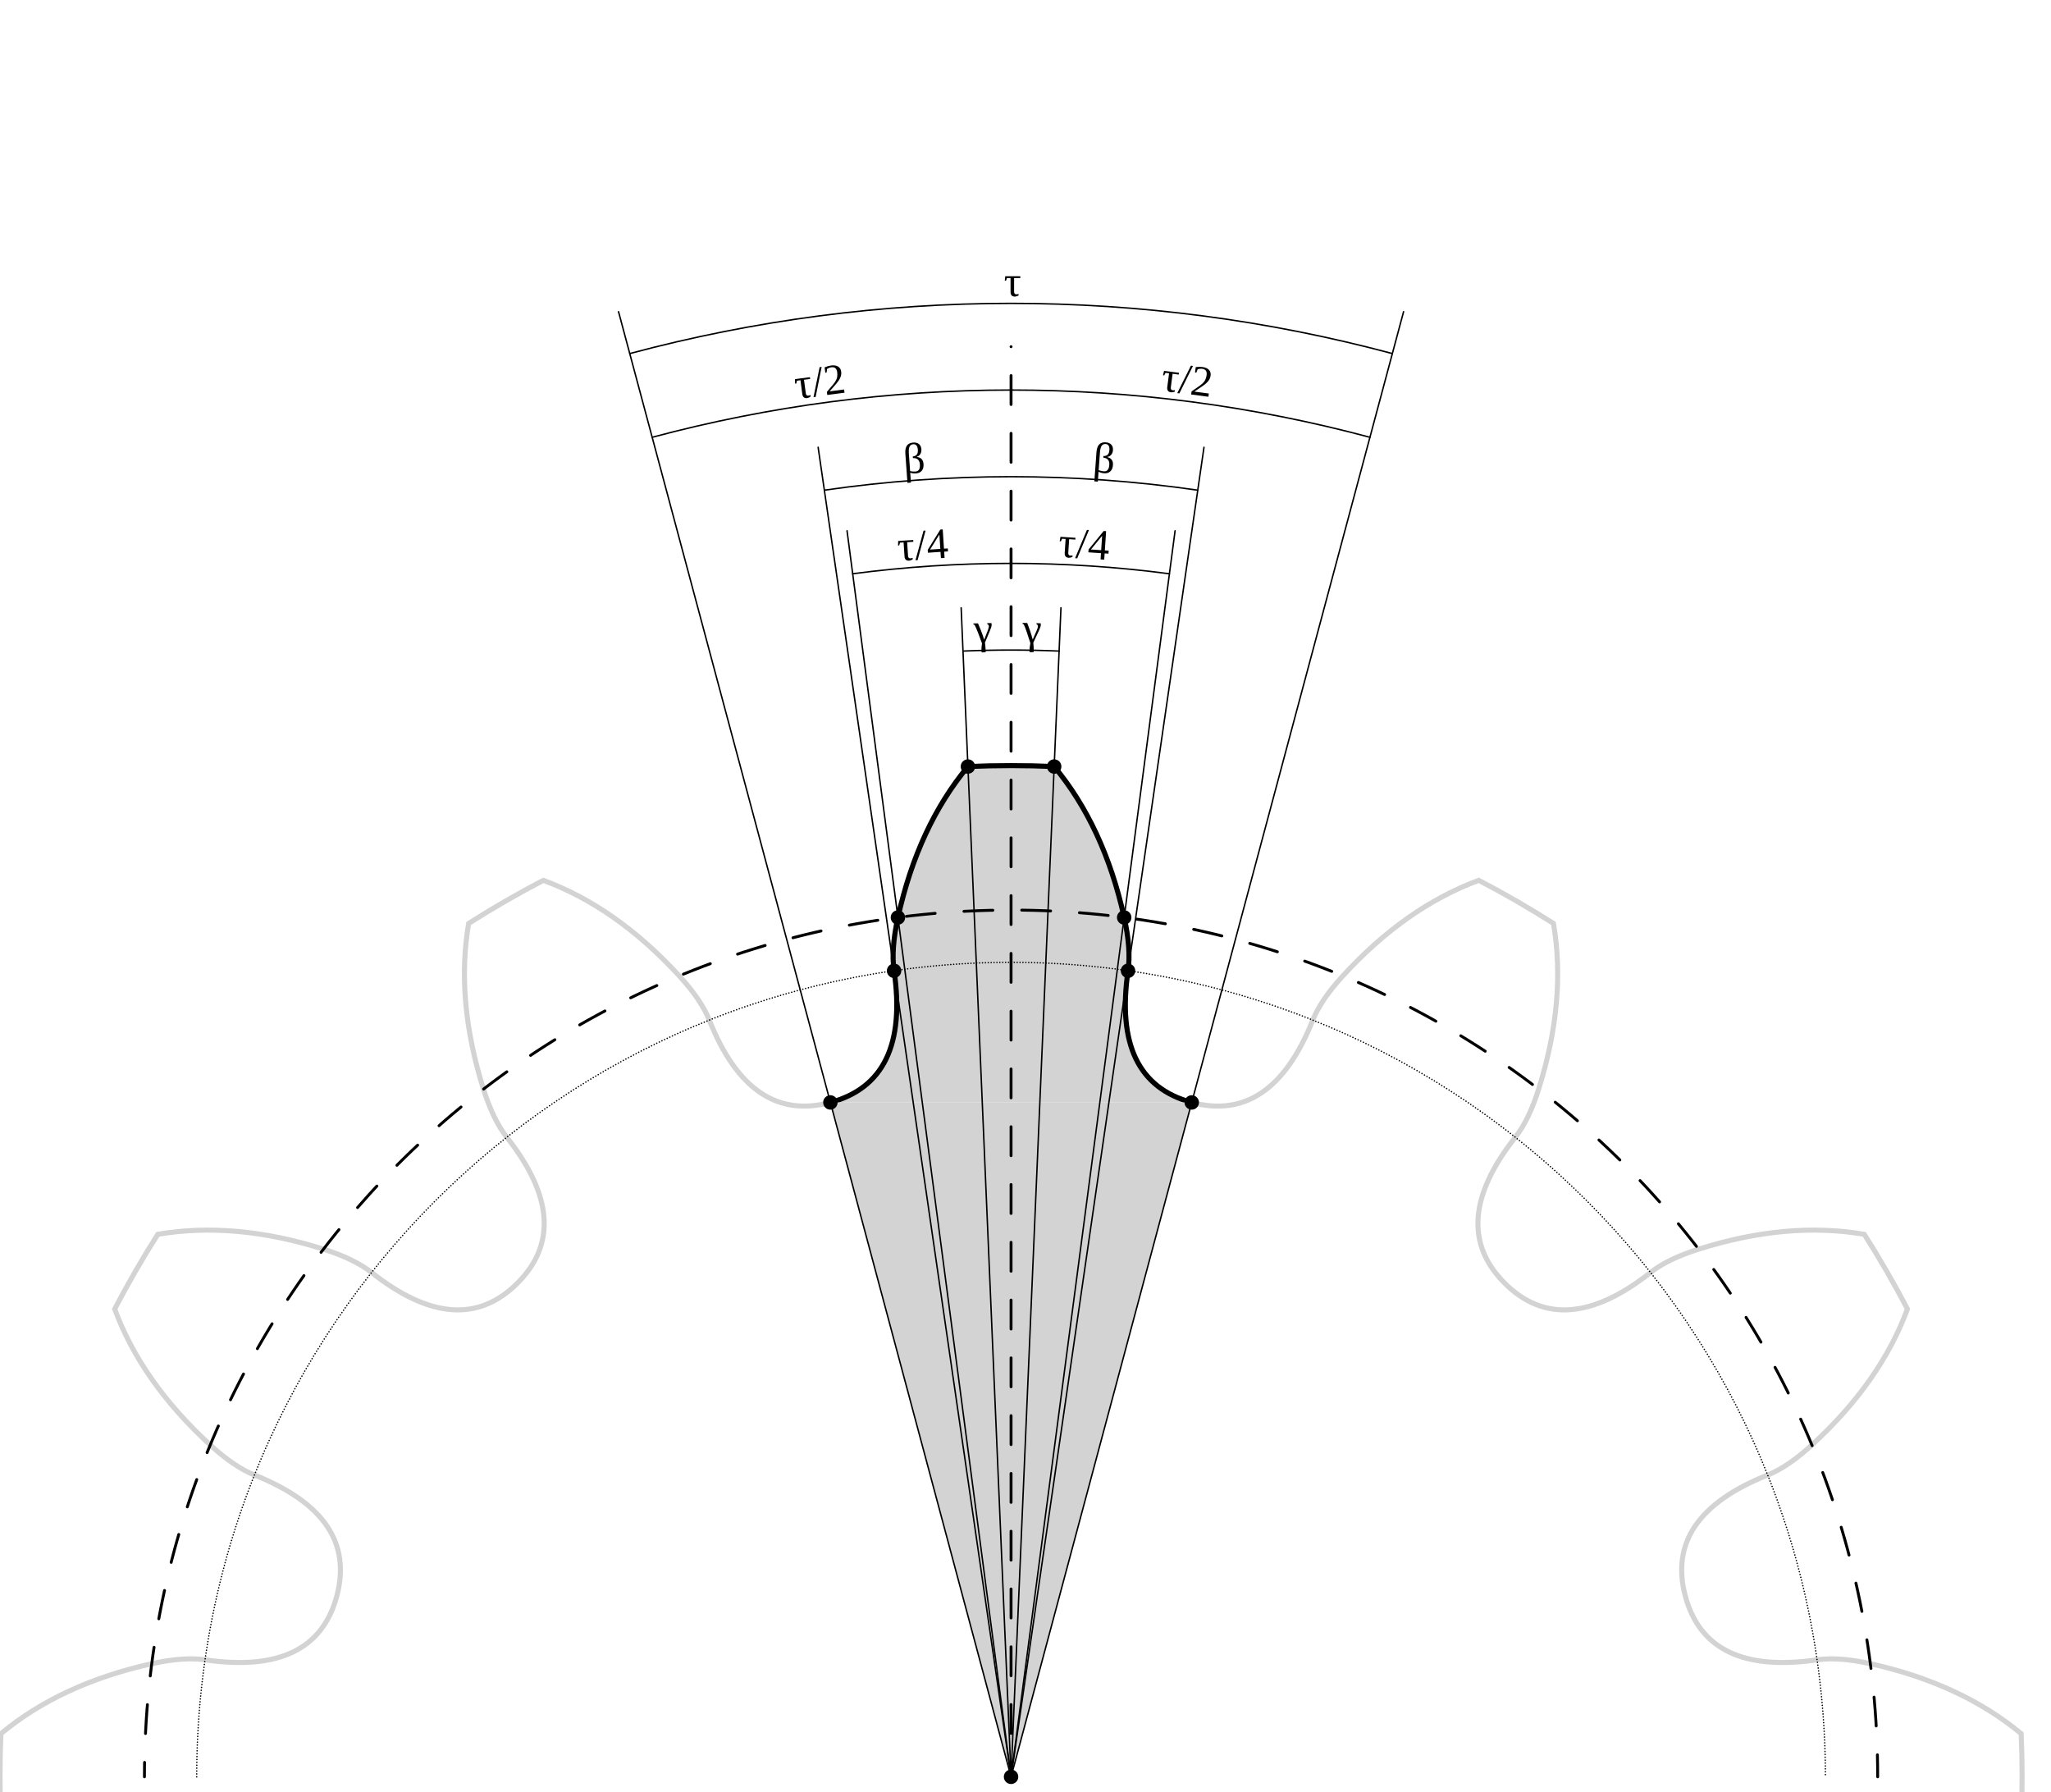
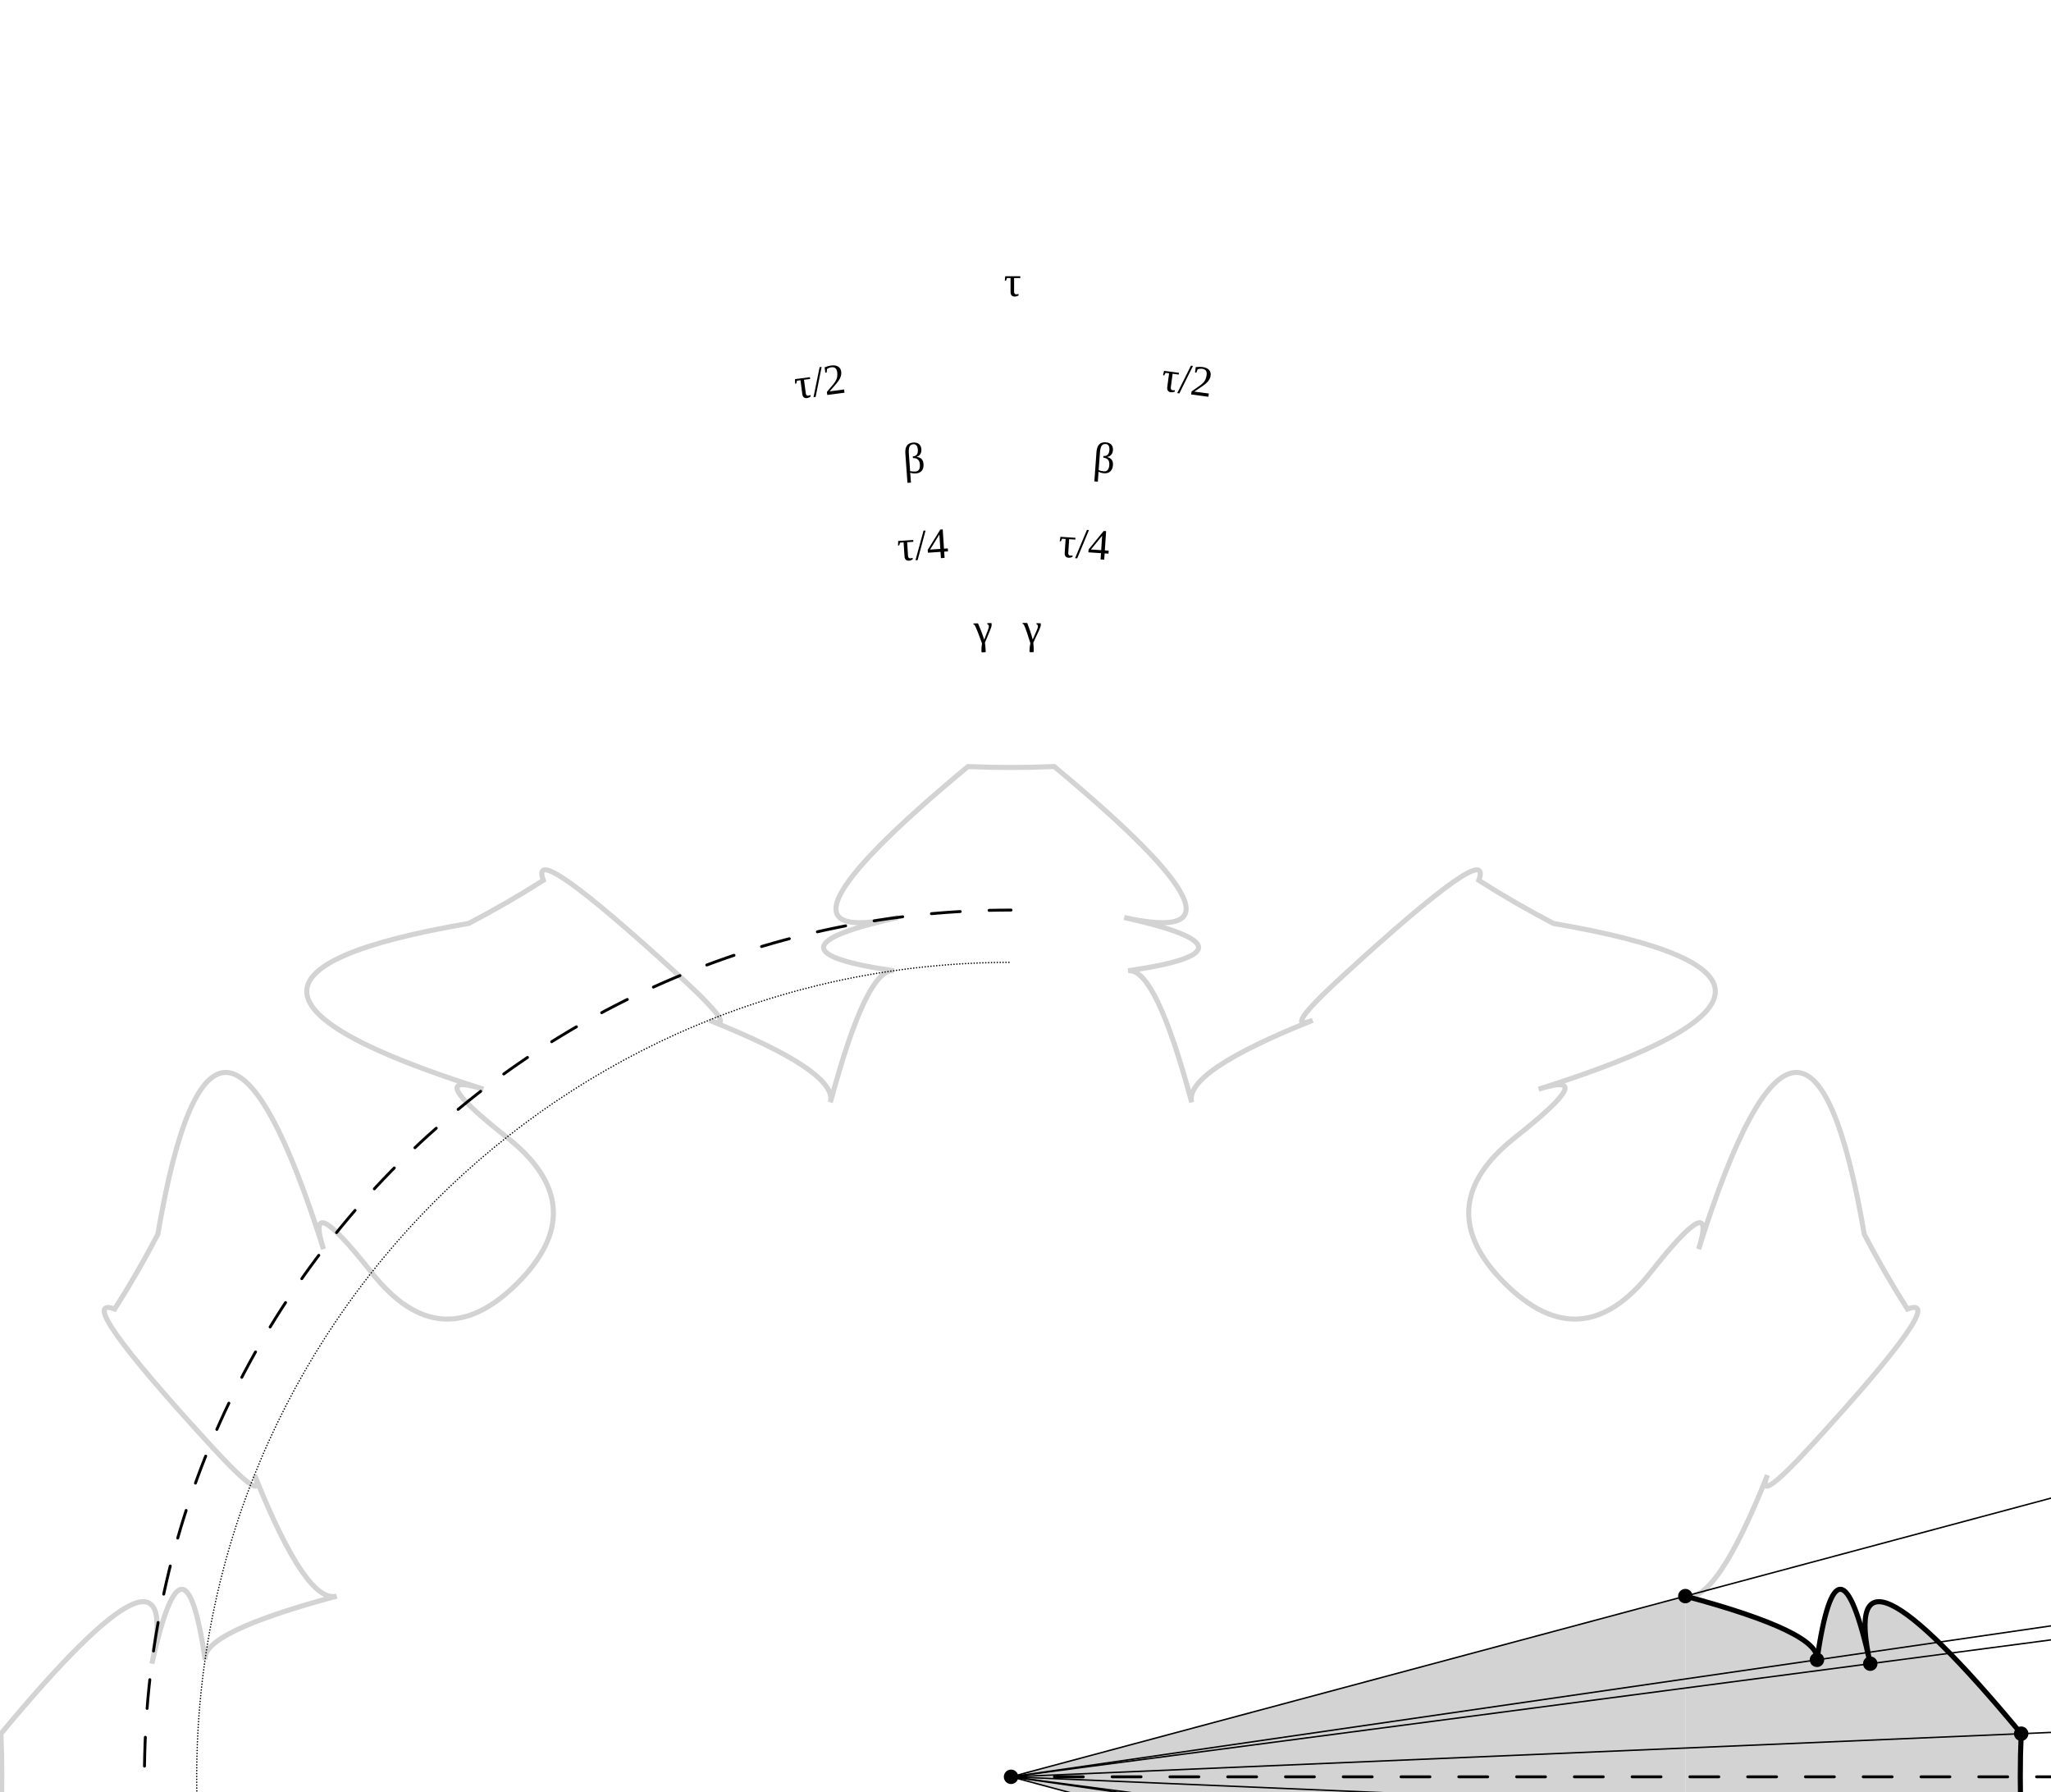
<svg xmlns="http://www.w3.org/2000/svg" width="142mm" height="124mm" viewBox="-70 -123 142 124" version="1.1">
  <style />
  <g transform="scale(1, -1)" fill="lightgrey">
-     <path d="M -12.509 46.683 Q -6.883 47.424 -8.098 55.797 Q -8.316 57.301 -7.832 59.487 Q -6.436 65.783 -2.986 69.936 A 70.000 70.000 0 0 0 2.986 69.936 Q 6.436 65.783 7.832 59.487 Q 8.316 57.301 8.098 55.797 Q 6.990 48.162 12.509 46.683 Q 18.028 45.204 20.886 52.371 Q 21.449 53.782 22.961 55.433 Q 27.318 60.188 32.382 62.060 A 70.000 70.000 0 0 0 37.554 59.074 Q 38.465 53.752 36.526 47.601 Q 35.853 45.466 34.911 44.273 Q 30.134 38.215 34.174 34.174 Q 38.215 30.134 44.273 34.911 Q 45.466 35.853 47.601 36.526 Q 53.752 38.465 59.074 37.554 A 70.000 70.000 0 0 0 62.060 32.382 Q 60.188 27.318 55.433 22.961 Q 53.782 21.449 52.371 20.886 Q 45.204 18.028 46.683 12.509 Q 48.162 6.990 55.797 8.098 Q 57.301 8.316 59.487 7.832 Q 65.783 6.436 69.936 2.986 A 70.000 70.000 0 0 0 69.936 -2.986 Q 65.783 -6.436 59.487 -7.832 Q 57.301 -8.316 55.797 -8.098 Q 48.162 -6.990 46.683 -12.509 Q 45.204 -18.028 52.371 -20.886 Q 53.782 -21.449 55.433 -22.961 Q 60.188 -27.318 62.060 -32.382 A 70.000 70.000 0 0 0 59.074 -37.554 Q 53.752 -38.465 47.601 -36.526 Q 45.466 -35.853 44.273 -34.911 Q 38.215 -30.134 34.174 -34.174 Q 30.134 -38.215 34.911 -44.273 Q 35.853 -45.466 36.526 -47.601 Q 38.465 -53.752 37.554 -59.074 A 70.000 70.000 0 0 0 32.382 -62.060 Q 27.318 -60.188 22.961 -55.433 Q 21.449 -53.782 20.886 -52.371 Q 18.028 -45.204 12.509 -46.683 Q 6.990 -48.162 8.098 -55.797 Q 8.316 -57.301 7.832 -59.487 Q 6.436 -65.783 2.986 -69.936 A 70.000 70.000 0 0 0 -2.986 -69.936 Q -6.436 -65.783 -7.832 -59.487 Q -8.316 -57.301 -8.098 -55.797 Q -6.990 -48.162 -12.509 -46.683 Q -18.028 -45.204 -20.886 -52.371 Q -21.449 -53.782 -22.961 -55.433 Q -27.318 -60.188 -32.382 -62.060 A 70.000 70.000 0 0 0 -37.554 -59.074 Q -38.465 -53.752 -36.526 -47.601 Q -35.853 -45.466 -34.911 -44.273 Q -30.134 -38.215 -34.174 -34.174 Q -38.215 -30.134 -44.273 -34.911 Q -45.466 -35.853 -47.601 -36.526 Q -53.752 -38.465 -59.074 -37.554 A 70.000 70.000 0 0 0 -62.060 -32.382 Q -60.188 -27.318 -55.433 -22.961 Q -53.782 -21.449 -52.371 -20.886 Q -45.204 -18.028 -46.683 -12.509 Q -48.162 -6.990 -55.797 -8.098 Q -57.301 -8.316 -59.487 -7.832 Q -65.783 -6.436 -69.936 -2.986 A 70.000 70.000 0 0 0 -69.936 2.986 Q -65.783 6.436 -59.487 7.832 Q -57.301 8.316 -55.797 8.098 Q -48.162 6.990 -46.683 12.509 Q -45.204 18.028 -52.371 20.886 Q -53.782 21.449 -55.433 22.961 Q -60.188 27.318 -62.060 32.382 A 70.000 70.000 0 0 0 -59.074 37.554 Q -53.752 38.465 -47.601 36.526 Q -45.466 35.853 -44.273 34.911 Q -38.215 30.134 -34.174 34.174 Q -30.134 38.215 -34.911 44.273 Q -35.853 45.466 -36.526 47.601 Q -38.465 53.752 -37.554 59.074 A 70.000 70.000 0 0 0 -32.382 62.060 Q -27.318 60.188 -22.961 55.433 Q -21.449 53.782 -20.886 52.371 Q -18.028 45.204 -12.509 46.683 C" stroke="lightgrey" stroke-width="0.35" stroke-linecap="round" fill="none" />
-     <path d="M -12.509 46.683 Q -6.990 48.162 -8.098 55.797 Q -8.316 57.301 -7.832 59.487 Q -6.436 65.783 -2.986 69.936 A 70.000 70.000 0 0 0 2.986 69.936 Q 6.436 65.783 7.832 59.487 Q 8.316 57.301 8.098 55.797 Q 6.990 48.162 12.509 46.683" stroke="black" stroke-width="0.35" stroke-linecap="round" />
-     <path d="M -12.509 46.683 L 12.509 46.683 L 0.000 0.000" stroke="none" stroke-width="0.35" stroke-linecap="round" />
-     <path d="M -60.000 0.000 A 60.000 60.000 0 0 0 60.000 0.000" stroke="black" stroke-width="0.2" stroke-linecap="round" fill="none" stroke-dasharray="2.0 1.0 0.0 1.0" stroke-dashoffset="1.0" />
-     <path d="M -56.382 0.000 A 56.382 56.382 0 0 0 56.382 0.000" stroke="black" stroke-width="0.1" stroke-linecap="round" fill="none" stroke-dasharray="0.0 0.2" />
-     <line x1="0.000" y1="0.000" x2="-27.176" y2="101.422" stroke="black" stroke-width="0.1" stroke-linecap="round" />
-     <line x1="0.000" y1="0.000" x2="27.176" y2="101.422" stroke="black" stroke-width="0.1" stroke-linecap="round" />
-     <path d="M -26.400 98.524 A 102.000 102.000 0 0 0 26.400 98.524" stroke="black" stroke-width="0.1" stroke-linecap="round" fill="none" />
+     <path d="M 46.683 -12.509 Q 56.254 -11.249 55.797 -8.098 Q 57.233 -17.995 59.487 -7.832 Q 57.148 -18.382 69.936 -2.986 A 70.000 70.000 0 0 0 69.936 2.986 Q 57.148 18.382 59.487 7.832 Q 57.233 17.995 55.797 8.098 Q 56.072 9.993 46.683 12.509 Q 48.803 11.941 52.371 20.886 Q 51.476 18.643 55.433 22.961 Q 65.093 33.504 62.060 32.382 A 70.000 70.000 0 0 0 59.074 37.554 Q 55.151 60.470 47.601 36.526 Q 48.971 40.869 44.273 34.911 Q 39.496 28.853 34.174 34.174 Q 28.853 39.496 34.911 44.273 Q 40.869 48.971 36.526 47.601 Q 60.470 55.151 37.554 59.074 A 70.000 70.000 0 0 0 32.382 62.060 Q 33.504 65.093 22.961 55.433 Q 18.643 51.476 20.886 52.371 Q 11.941 48.803 12.509 46.683 Q 9.993 56.072 8.098 55.797 Q 17.995 57.233 7.832 59.487 Q 18.382 57.148 2.986 69.936 A 70.000 70.000 0 0 0 -2.986 69.936 Q -18.382 57.148 -7.832 59.487 Q -17.995 57.233 -8.098 55.797 Q -9.993 56.072 -12.509 46.683 Q -11.941 48.803 -20.886 52.371 Q -18.643 51.476 -22.961 55.433 Q -33.504 65.093 -32.382 62.060 A 70.000 70.000 0 0 0 -37.554 59.074 Q -60.470 55.151 -36.526 47.601 Q -40.869 48.971 -34.911 44.273 Q -28.853 39.496 -34.174 34.174 Q -39.496 28.853 -44.273 34.911 Q -48.971 40.869 -47.601 36.526 Q -55.151 60.470 -59.074 37.554 A 70.000 70.000 0 0 0 -62.060 32.382 Q -65.093 33.504 -55.433 22.961 Q -51.476 18.643 -52.371 20.886 Q -48.803 11.941 -46.683 12.509 Q -56.072 9.993 -55.797 8.098 Q -57.233 17.995 -59.487 7.832 Q -57.148 18.382 -69.936 2.986 A 70.000 70.000 0 0 0 -69.936 -2.986 Q -57.148 -18.382 -59.487 -7.832 Q -57.233 -17.995 -55.797 -8.098 Q -56.072 -9.993 -46.683 -12.509 Q -48.803 -11.941 -52.371 -20.886 Q -51.476 -18.643 -55.433 -22.961 Q -65.093 -33.504 -62.060 -32.382 A 70.000 70.000 0 0 0 -59.074 -37.554 Q -55.151 -60.470 -47.601 -36.526 Q -48.971 -40.869 -44.273 -34.911 Q -39.496 -28.853 -34.174 -34.174 Q -28.853 -39.496 -34.911 -44.273 Q -40.869 -48.971 -36.526 -47.601 Q -60.470 -55.151 -37.554 -59.074 A 70.000 70.000 0 0 0 -32.382 -62.060 Q -33.504 -65.093 -22.961 -55.433 Q -18.643 -51.476 -20.886 -52.371 Q -11.941 -48.803 -12.509 -46.683 Q -9.993 -56.072 -8.098 -55.797 Q -17.995 -57.233 -7.832 -59.487 Q -18.382 -57.148 -2.986 -69.936 A 70.000 70.000 0 0 0 2.986 -69.936 Q 18.382 -57.148 7.832 -59.487 Q 17.995 -57.233 8.098 -55.797 Q 9.993 -56.072 12.509 -46.683 Q 11.941 -48.803 20.886 -52.371 Q 18.643 -51.476 22.961 -55.433 Q 33.504 -65.093 32.382 -62.060 A 70.000 70.000 0 0 0 37.554 -59.074 Q 60.470 -55.151 36.526 -47.601 Q 40.869 -48.971 34.911 -44.273 Q 28.853 -39.496 34.174 -34.174 Q 39.496 -28.853 44.273 -34.911 Q 48.971 -40.869 47.601 -36.526 Q 55.151 -60.470 59.074 -37.554 A 70.000 70.000 0 0 0 62.060 -32.382 Q 65.093 -33.504 55.433 -22.961 Q 51.476 -18.643 52.371 -20.886 Q 48.803 -11.941 46.683 -12.509 C" stroke="lightgrey" stroke-width="0.35" stroke-linecap="round" fill="none" />
+     <path d="M 46.683 -12.509 Q 56.072 -9.993 55.797 -8.098 Q 57.233 -17.995 59.487 -7.832 Q 57.148 -18.382 69.936 -2.986 A 70.000 70.000 0 0 0 69.936 2.986 Q 57.148 18.382 59.487 7.832 Q 57.233 17.995 55.797 8.098 Q 56.072 9.993 46.683 12.509" stroke="black" stroke-width="0.35" stroke-linecap="round" />
+     <path d="M 46.683 -12.509 L 46.683 12.509 L 0.000 0.000" stroke="none" stroke-width="0.35" stroke-linecap="round" />
+     <path d="M 0.000 -60.000 A 60.000 60.000 0 0 0 0.000 60.000" stroke="black" stroke-width="0.2" stroke-linecap="round" fill="none" stroke-dasharray="2.0 1.0 0.0 1.0" stroke-dashoffset="1.0" />
+     <path d="M 0.000 -56.382 A 56.382 56.382 0 0 0 0.000 56.382" stroke="black" stroke-width="0.1" stroke-linecap="round" fill="none" stroke-dasharray="0.0 0.2" />
+     <line x1="0.000" y1="0.000" x2="101.422" y2="-27.176" stroke="black" stroke-width="0.1" stroke-linecap="round" />
+     <line x1="0.000" y1="0.000" x2="101.422" y2="27.176" stroke="black" stroke-width="0.1" stroke-linecap="round" />
+     <path d="M 98.524 -26.400 A 102.000 102.000 0 0 0 98.524 26.400" stroke="black" stroke-width="0.1" stroke-linecap="round" fill="none" />
    <g transform="translate(0.000 102.000) rotate(0.000)">
      <text transform="translate(-0.500 0.500) scale(0.25, -0.25)" fill="black" stroke="none">τ</text>
    </g>
-     <line x1="0.000" y1="0.000" x2="0.000" y2="99.000" stroke="black" stroke-width="0.2" stroke-linecap="round" stroke-dasharray="2.0 1.0 0.0 1.0" stroke-dashoffset="1.0" />
-     <path d="M -24.847 92.729 A 96.000 96.000 0 0 0 24.847 92.729" stroke="black" stroke-width="0.1" stroke-linecap="round" fill="none" />
+     <line x1="0.000" y1="0.000" x2="99.000" y2="0.000" stroke="black" stroke-width="0.2" stroke-linecap="round" stroke-dasharray="2.0 1.0 0.0 1.0" stroke-dashoffset="1.0" />
+     <path d="M 92.729 -24.847 A 96.000 96.000 0 0 0 92.729 24.847" stroke="black" stroke-width="0.1" stroke-linecap="round" fill="none" />
    <g transform="translate(-12.531 95.179) rotate(7.500)">
      <text transform="translate(-2.300 0.500) scale(0.25, -0.25)" fill="black" stroke="none">τ/2</text>
    </g>
    <g transform="translate(12.531 95.179) rotate(-7.500)">
      <text transform="translate(-2.300 0.500) scale(0.25, -0.25)" fill="black" stroke="none">τ/2</text>
    </g>
-     <line x1="0.000" y1="0.000" x2="-13.357" y2="92.036" stroke="black" stroke-width="0.1" stroke-linecap="round" />
-     <line x1="0.000" y1="0.000" x2="13.357" y2="92.036" stroke="black" stroke-width="0.1" stroke-linecap="round" />
-     <path d="M -12.926 89.067 A 90.000 90.000 0 0 0 12.926 89.067" stroke="black" stroke-width="0.1" stroke-linecap="round" fill="none" />
+     <line x1="0.000" y1="0.000" x2="92.036" y2="-13.357" stroke="black" stroke-width="0.1" stroke-linecap="round" />
+     <line x1="0.000" y1="0.000" x2="92.036" y2="13.357" stroke="black" stroke-width="0.1" stroke-linecap="round" />
+     <path d="M 89.067 -12.926 A 90.000 90.000 0 0 0 89.067 12.926" stroke="black" stroke-width="0.1" stroke-linecap="round" fill="none" />
    <g transform="translate(-6.480 89.766) rotate(4.129)">
      <text transform="translate(-0.900 0.500) scale(0.25, -0.25)" fill="black" stroke="none">β</text>
    </g>
    <g transform="translate(6.480 89.766) rotate(-4.129)">
      <text transform="translate(-0.900 0.500) scale(0.25, -0.25)" fill="black" stroke="none">β</text>
    </g>
-     <line x1="0.000" y1="0.000" x2="-11.356" y2="86.256" stroke="black" stroke-width="0.1" stroke-linecap="round" />
-     <line x1="0.000" y1="0.000" x2="11.356" y2="86.256" stroke="black" stroke-width="0.1" stroke-linecap="round" />
-     <path d="M -10.964 83.281 A 84.000 84.000 0 0 0 10.964 83.281" stroke="black" stroke-width="0.1" stroke-linecap="round" fill="none" />
+     <line x1="0.000" y1="0.000" x2="86.256" y2="-11.356" stroke="black" stroke-width="0.1" stroke-linecap="round" />
+     <line x1="0.000" y1="0.000" x2="86.256" y2="11.356" stroke="black" stroke-width="0.1" stroke-linecap="round" />
+     <path d="M 83.281 -10.964 A 84.000 84.000 0 0 0 83.281 10.964" stroke="black" stroke-width="0.1" stroke-linecap="round" fill="none" />
    <g transform="translate(-5.494 83.820) rotate(3.750)">
      <text transform="translate(-2.300 0.500) scale(0.25, -0.25)" fill="black" stroke="none">τ/4</text>
    </g>
    <g transform="translate(5.494 83.820) rotate(-3.750)">
      <text transform="translate(-2.300 0.500) scale(0.25, -0.25)" fill="black" stroke="none">τ/4</text>
    </g>
-     <line x1="0.000" y1="0.000" x2="-3.455" y2="80.926" stroke="black" stroke-width="0.1" stroke-linecap="round" />
-     <line x1="0.000" y1="0.000" x2="3.455" y2="80.926" stroke="black" stroke-width="0.1" stroke-linecap="round" />
-     <path d="M -3.327 77.929 A 78.000 78.000 0 0 0 3.327 77.929" stroke="black" stroke-width="0.1" stroke-linecap="round" fill="none" />
+     <line x1="0.000" y1="0.000" x2="80.926" y2="-3.455" stroke="black" stroke-width="0.1" stroke-linecap="round" />
+     <line x1="0.000" y1="0.000" x2="80.926" y2="3.455" stroke="black" stroke-width="0.1" stroke-linecap="round" />
+     <path d="M 77.929 -3.327 A 78.000 78.000 0 0 0 77.929 3.327" stroke="black" stroke-width="0.1" stroke-linecap="round" fill="none" />
    <g transform="translate(-1.664 77.982) rotate(1.222)">
      <text transform="translate(-0.900 0.500) scale(0.25, -0.25)" fill="black" stroke="none">γ</text>
    </g>
    <g transform="translate(1.664 77.982) rotate(-1.222)">
      <text transform="translate(-0.900 0.500) scale(0.25, -0.25)" fill="black" stroke="none">γ</text>
    </g>
    <circle cx="0.000" cy="0.000" r="0.5" fill="black" />
-     <circle cx="-12.509" cy="46.683" r="0.5" fill="black" />
-     <circle cx="-8.098" cy="55.797" r="0.5" fill="black" />
-     <circle cx="-7.832" cy="59.487" r="0.5" fill="black" />
-     <circle cx="-2.986" cy="69.936" r="0.5" fill="black" />
-     <circle cx="2.986" cy="69.936" r="0.5" fill="black" />
-     <circle cx="7.832" cy="59.487" r="0.5" fill="black" />
-     <circle cx="8.098" cy="55.797" r="0.5" fill="black" />
-     <circle cx="12.509" cy="46.683" r="0.5" fill="black" />
+     <circle cx="46.683" cy="-12.509" r="0.5" fill="black" />
+     <circle cx="55.797" cy="-8.098" r="0.5" fill="black" />
+     <circle cx="59.487" cy="-7.832" r="0.5" fill="black" />
+     <circle cx="69.936" cy="-2.986" r="0.5" fill="black" />
+     <circle cx="69.936" cy="2.986" r="0.5" fill="black" />
+     <circle cx="59.487" cy="7.832" r="0.5" fill="black" />
+     <circle cx="55.797" cy="8.098" r="0.5" fill="black" />
+     <circle cx="46.683" cy="12.509" r="0.5" fill="black" />
  </g>
</svg>
